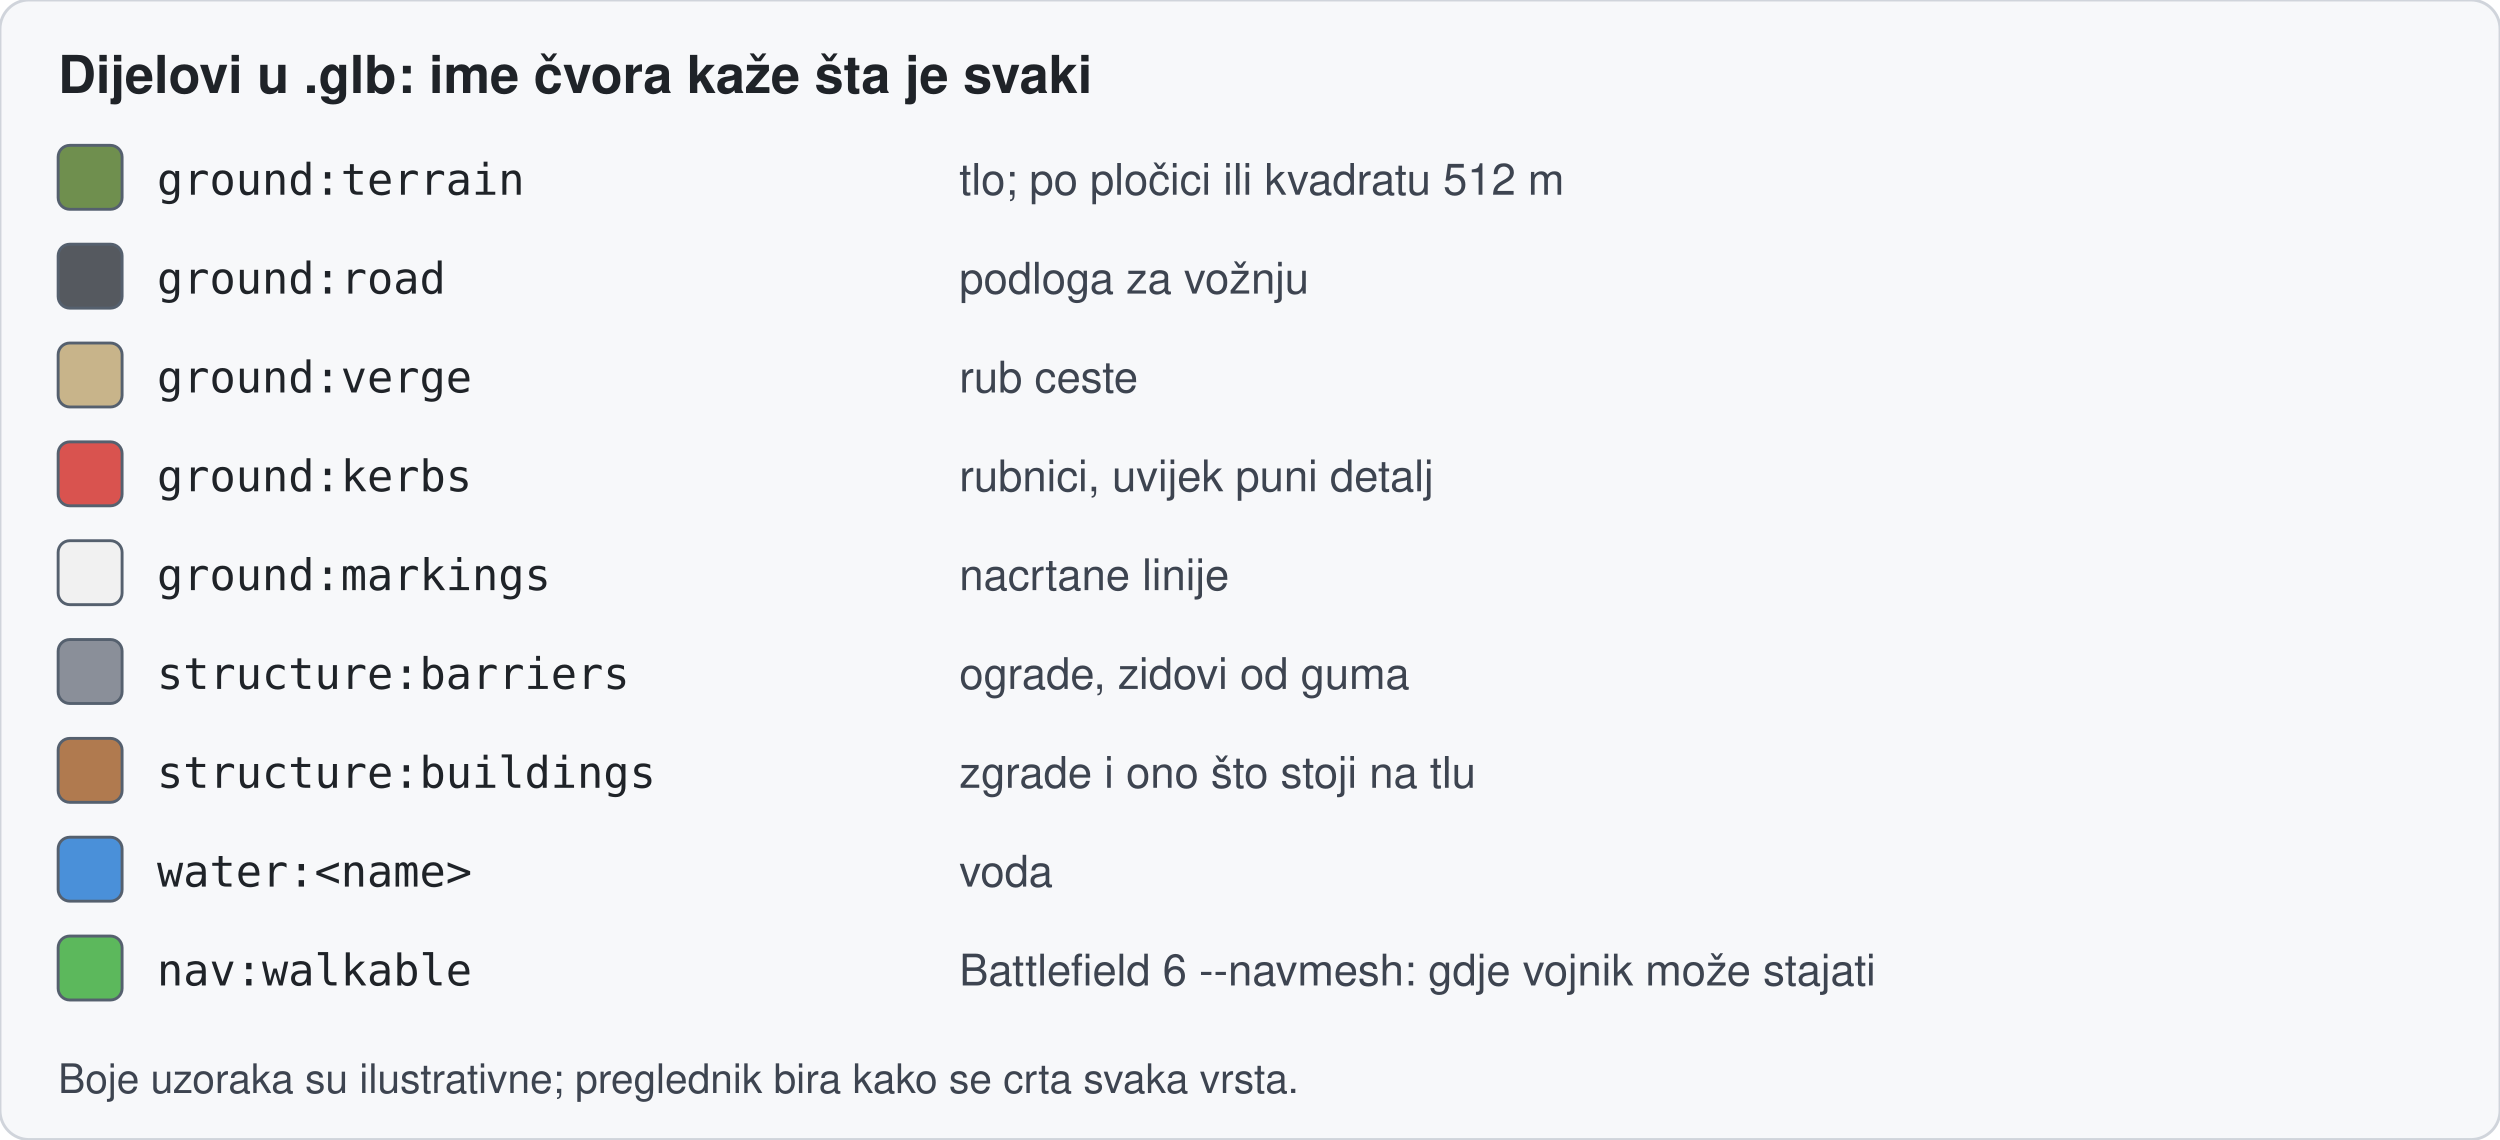
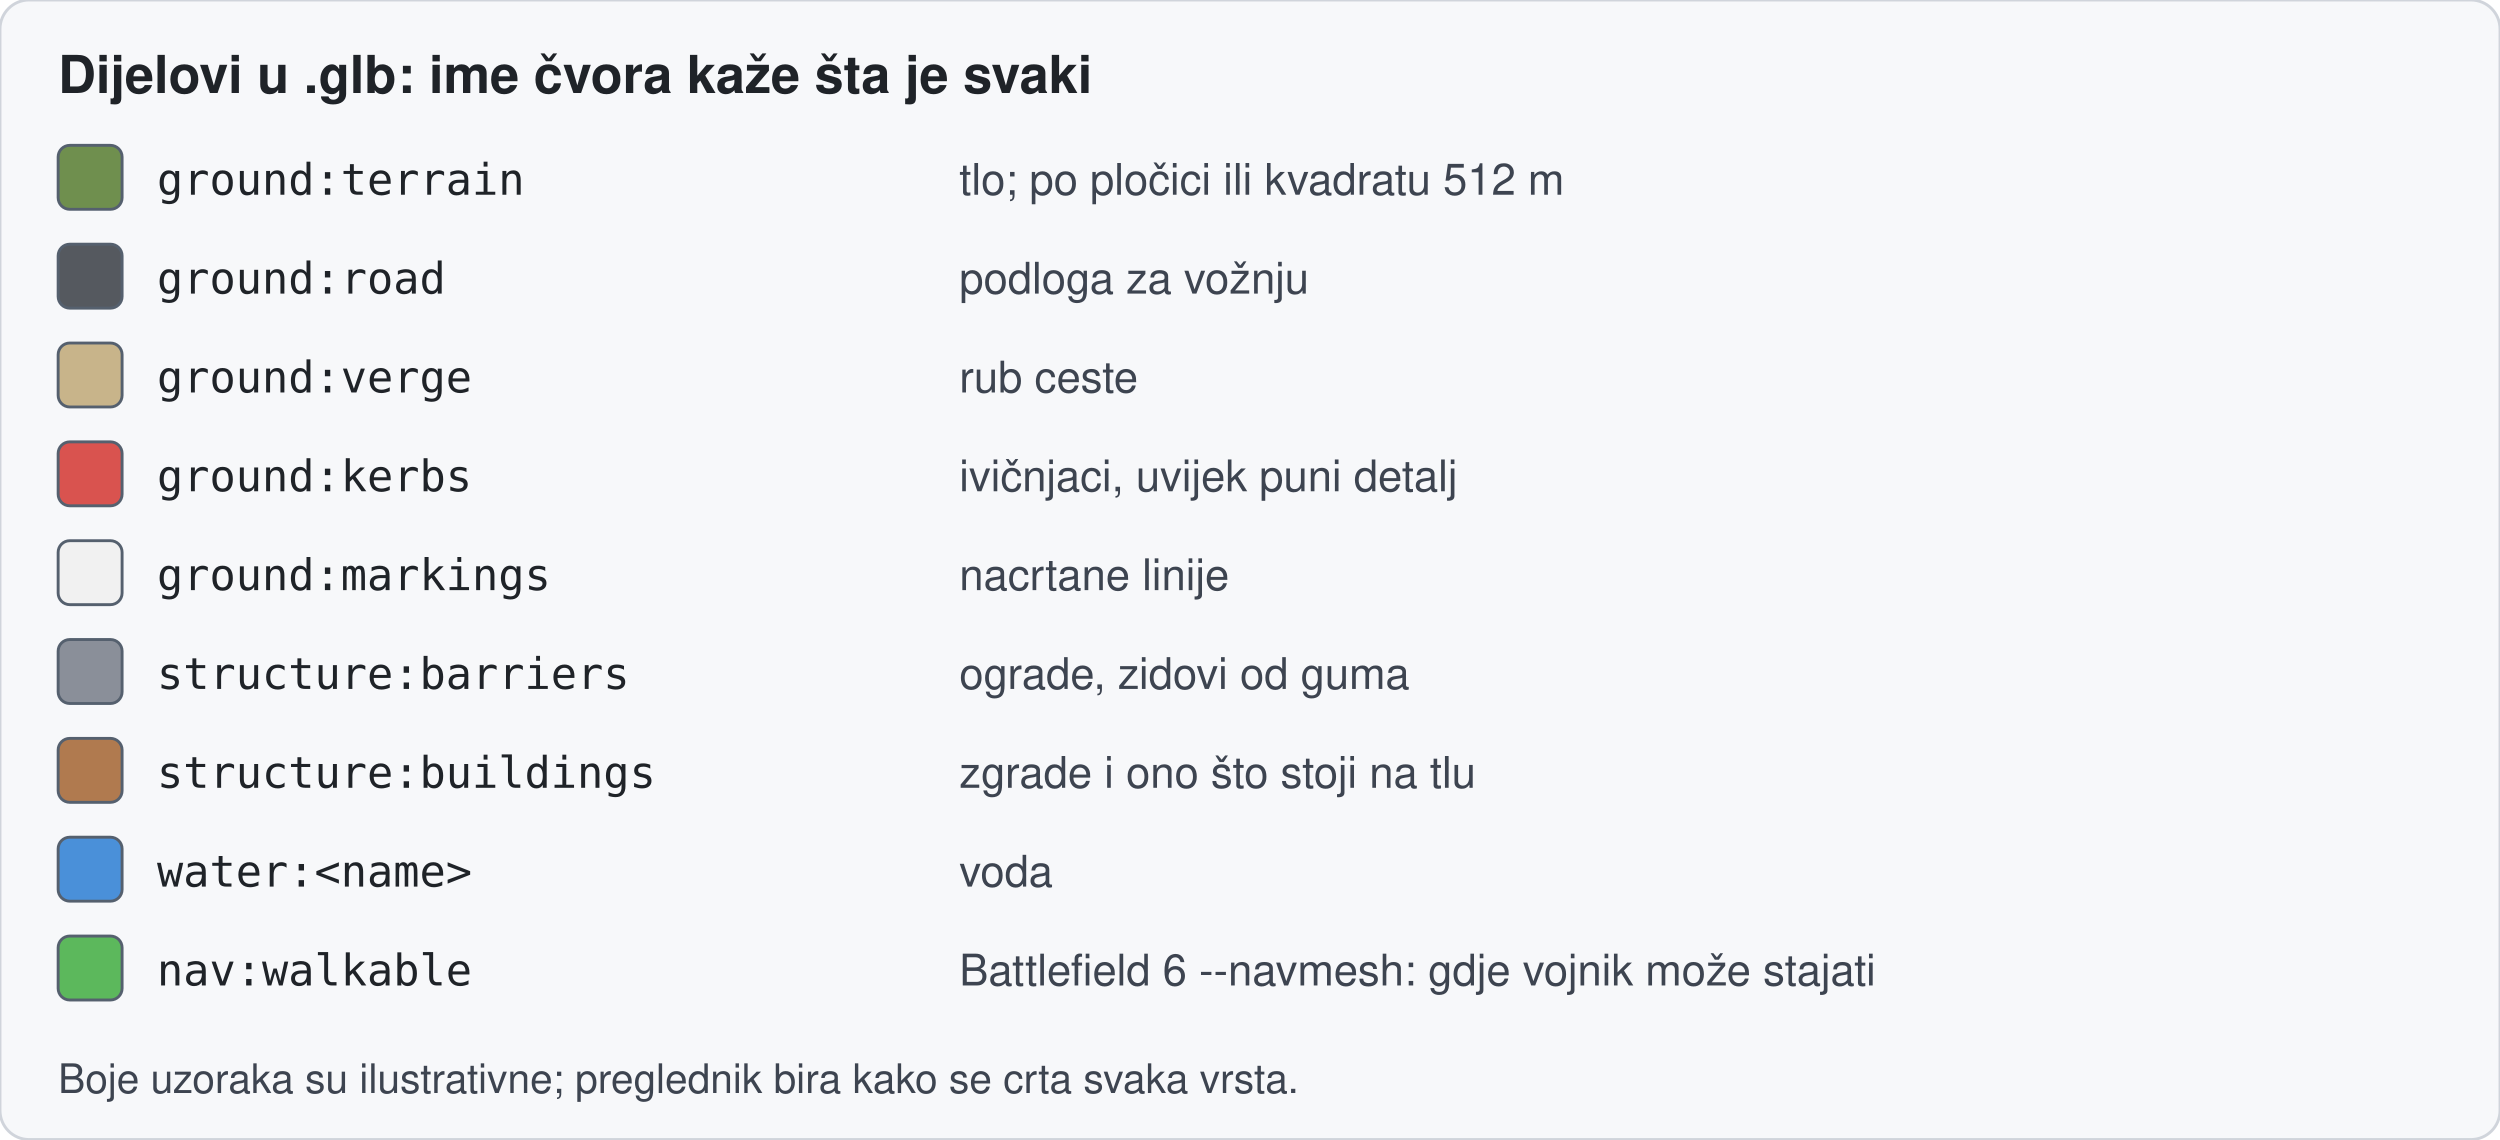
<svg xmlns="http://www.w3.org/2000/svg" width="860" height="392" viewBox="0 0 860 392" role="img" aria-label="Parts in the .glb: the node name says what each is">
  <rect width="860" height="392" rx="10" fill="#f7f8fa" stroke="#d0d4db" />
  <text x="20" y="32" font-family="Segoe UI,Helvetica,Arial,sans-serif" font-size="18" font-weight="600" fill="#1f2328" text-anchor="start">Dijelovi u .glb: ime čvora kaže šta je svaki</text>
  <rect x="20" y="50" width="22" height="22" rx="4" fill="#6f8f4e" stroke="#55606e" />
  <text x="54" y="67" font-family="Consolas,Menlo,DejaVu Sans Mono,monospace" font-size="15" fill="#1f2328">ground:terrain</text>
  <text x="330" y="67" font-family="Segoe UI,Helvetica,Arial,sans-serif" font-size="15" font-weight="400" fill="#3d4450" text-anchor="start">tlo; po pločici ili kvadratu 512 m</text>
  <rect x="20" y="84" width="22" height="22" rx="4" fill="#55595f" stroke="#55606e" />
  <text x="54" y="101" font-family="Consolas,Menlo,DejaVu Sans Mono,monospace" font-size="15" fill="#1f2328">ground:road</text>
  <text x="330" y="101" font-family="Segoe UI,Helvetica,Arial,sans-serif" font-size="15" font-weight="400" fill="#3d4450" text-anchor="start">podloga za vožnju</text>
  <rect x="20" y="118" width="22" height="22" rx="4" fill="#c8b48a" stroke="#55606e" />
  <text x="54" y="135" font-family="Consolas,Menlo,DejaVu Sans Mono,monospace" font-size="15" fill="#1f2328">ground:verge</text>
  <text x="330" y="135" font-family="Segoe UI,Helvetica,Arial,sans-serif" font-size="15" font-weight="400" fill="#3d4450" text-anchor="start">rub ceste</text>
  <rect x="20" y="152" width="22" height="22" rx="4" fill="#d9534f" stroke="#55606e" />
  <text x="54" y="169" font-family="Consolas,Menlo,DejaVu Sans Mono,monospace" font-size="15" fill="#1f2328">ground:kerbs</text>
-   <text x="330" y="169" font-family="Segoe UI,Helvetica,Arial,sans-serif" font-size="15" font-weight="400" fill="#3d4450" text-anchor="start">rubnici, uvijek puni detalj</text>
+   <text x="330" y="169" font-family="Segoe UI,Helvetica,Arial,sans-serif" font-size="15" font-weight="400" fill="#3d4450" text-anchor="start">ivičnjaci, uvijek puni detalj</text>
  <rect x="20" y="186" width="22" height="22" rx="4" fill="#f1f1f1" stroke="#55606e" />
  <text x="54" y="203" font-family="Consolas,Menlo,DejaVu Sans Mono,monospace" font-size="15" fill="#1f2328">ground:markings</text>
  <text x="330" y="203" font-family="Segoe UI,Helvetica,Arial,sans-serif" font-size="15" font-weight="400" fill="#3d4450" text-anchor="start">nacrtane linije</text>
  <rect x="20" y="220" width="22" height="22" rx="4" fill="#8a8f99" stroke="#55606e" />
  <text x="54" y="237" font-family="Consolas,Menlo,DejaVu Sans Mono,monospace" font-size="15" fill="#1f2328">structure:barriers</text>
  <text x="330" y="237" font-family="Segoe UI,Helvetica,Arial,sans-serif" font-size="15" font-weight="400" fill="#3d4450" text-anchor="start">ograde, zidovi od guma</text>
  <rect x="20" y="254" width="22" height="22" rx="4" fill="#b07a4f" stroke="#55606e" />
  <text x="54" y="271" font-family="Consolas,Menlo,DejaVu Sans Mono,monospace" font-size="15" fill="#1f2328">structure:buildings</text>
  <text x="330" y="271" font-family="Segoe UI,Helvetica,Arial,sans-serif" font-size="15" font-weight="400" fill="#3d4450" text-anchor="start">zgrade i ono što stoji na tlu</text>
  <rect x="20" y="288" width="22" height="22" rx="4" fill="#4a90d9" stroke="#55606e" />
  <text x="54" y="305" font-family="Consolas,Menlo,DejaVu Sans Mono,monospace" font-size="15" fill="#1f2328">water:&lt;name&gt;</text>
  <text x="330" y="305" font-family="Segoe UI,Helvetica,Arial,sans-serif" font-size="15" font-weight="400" fill="#3d4450" text-anchor="start">voda</text>
  <rect x="20" y="322" width="22" height="22" rx="4" fill="#5cb85c" stroke="#55606e" />
  <text x="54" y="339" font-family="Consolas,Menlo,DejaVu Sans Mono,monospace" font-size="15" fill="#1f2328">nav:walkable</text>
  <text x="330" y="339" font-family="Segoe UI,Helvetica,Arial,sans-serif" font-size="15" font-weight="400" fill="#3d4450" text-anchor="start">Battlefield 6 --navmesh: gdje vojnik može stajati</text>
  <text x="20" y="376" font-family="Segoe UI,Helvetica,Arial,sans-serif" font-size="14" font-weight="400" fill="#3d4450" text-anchor="start">Boje uzoraka su ilustrativne; preglednik bira kako se crta svaka vrsta.</text>
</svg>
